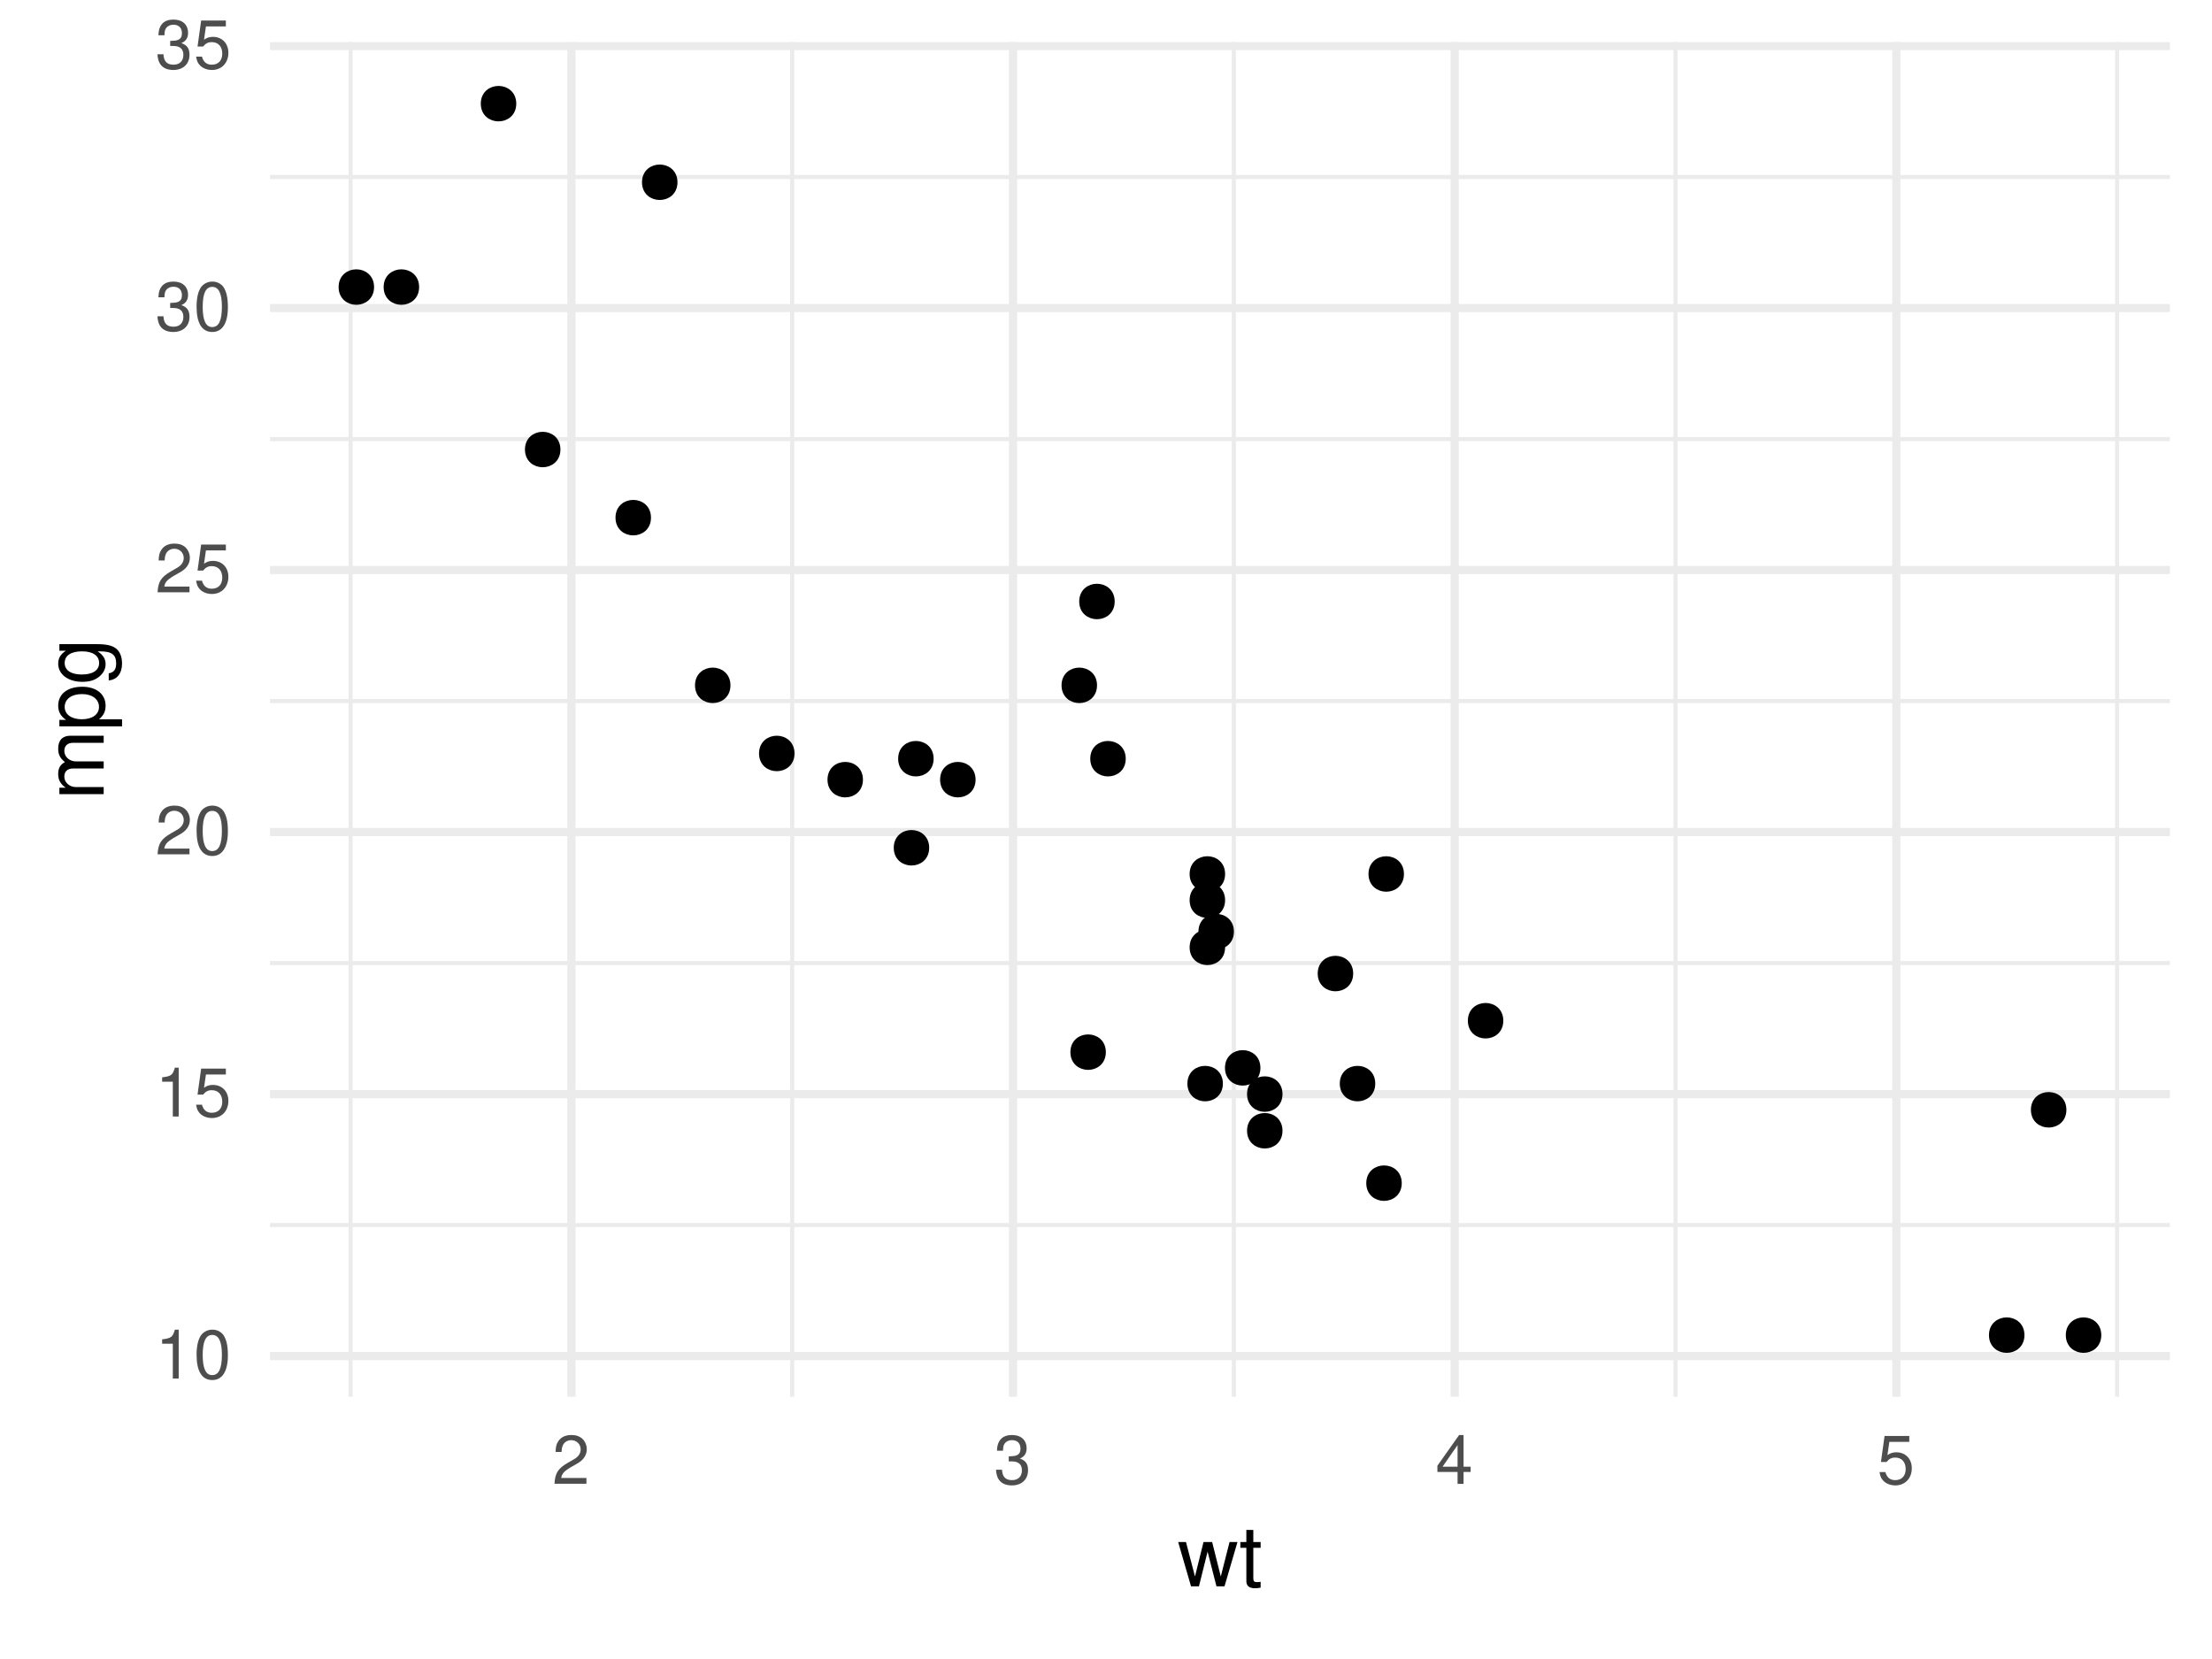
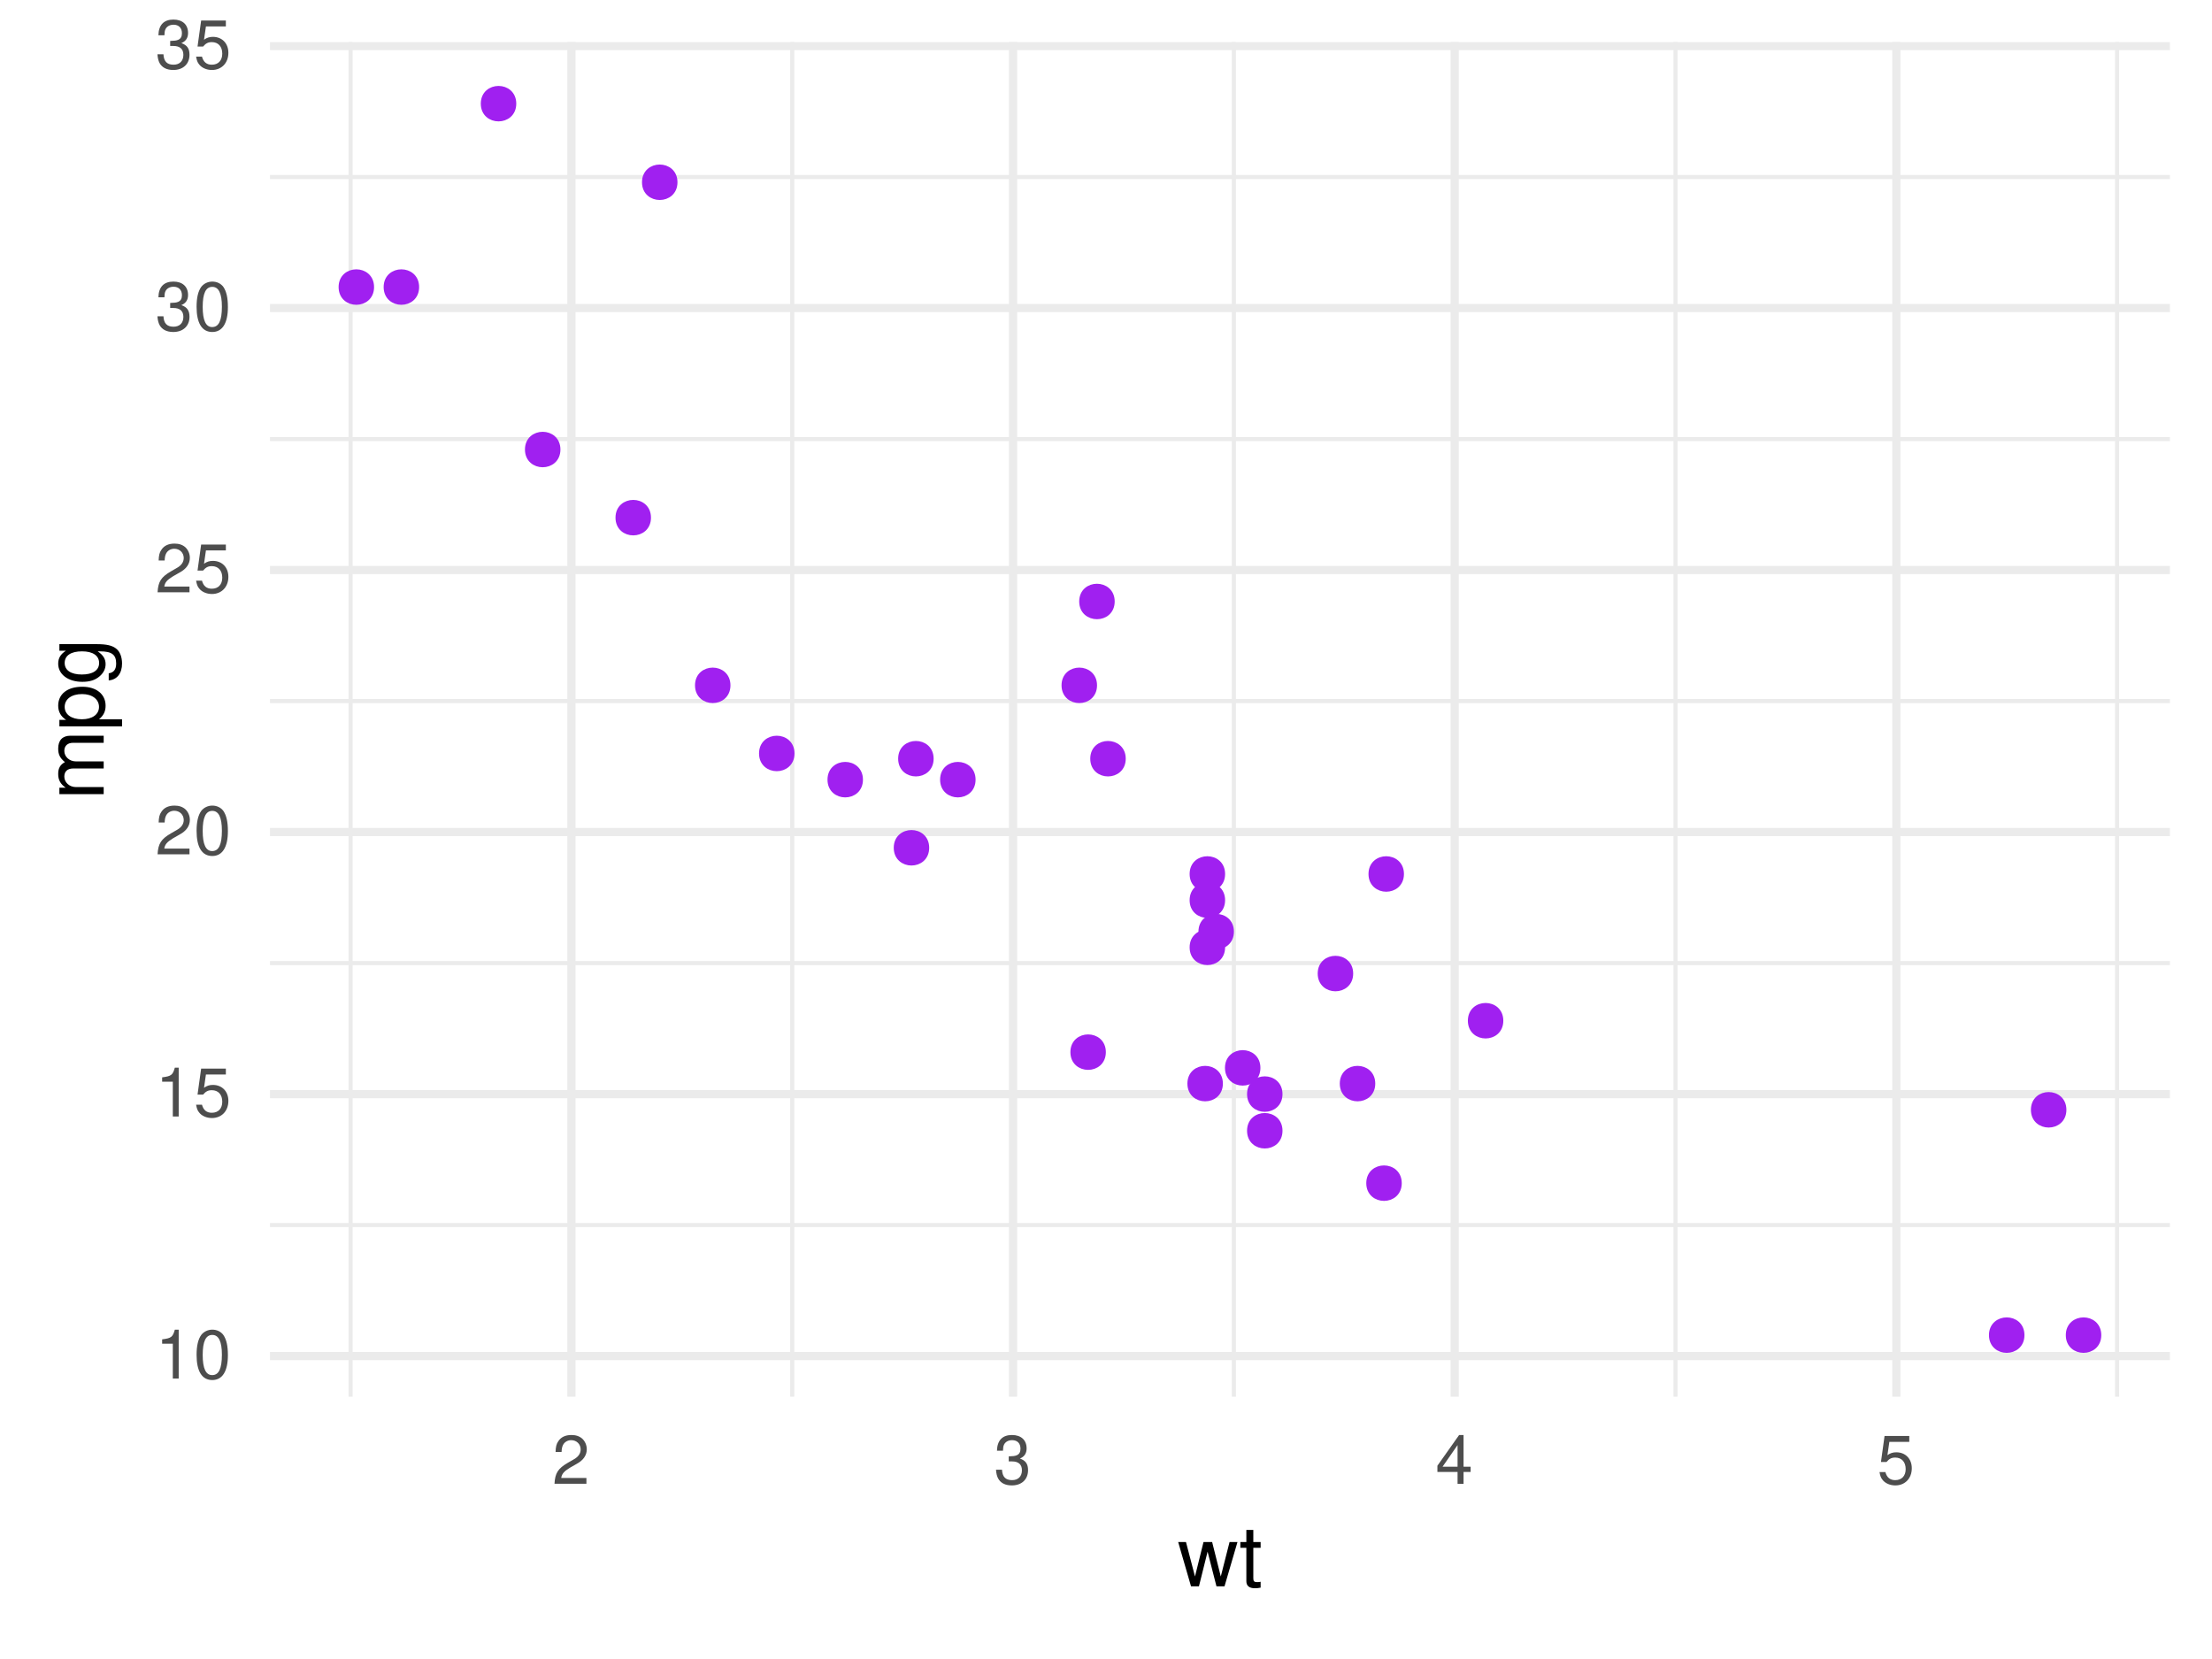
<svg xmlns="http://www.w3.org/2000/svg" xmlns:xlink="http://www.w3.org/1999/xlink" width="288pt" height="216pt" viewBox="0 0 288 216" version="1.1">
  <defs>
    <g>
      <symbol overflow="visible" id="glyph0-0">
        <path style="stroke:none;" d="" />
      </symbol>
      <symbol overflow="visible" id="glyph0-1">
        <path style="stroke:none;" d="M 2.281 -4.531 L 2.281 0 L 3.047 0 L 3.047 -6.359 L 2.547 -6.359 C 2.266 -5.391 2.094 -5.25 0.891 -5.094 L 0.891 -4.531 Z M 2.281 -4.531 " />
      </symbol>
      <symbol overflow="visible" id="glyph0-2">
        <path style="stroke:none;" d="M 2.422 -6.359 C 1.844 -6.359 1.312 -6.094 0.984 -5.672 C 0.578 -5.109 0.375 -4.25 0.375 -3.078 C 0.375 -0.938 1.078 0.203 2.422 0.203 C 3.734 0.203 4.453 -0.938 4.453 -3.031 C 4.453 -4.25 4.266 -5.078 3.859 -5.672 C 3.531 -6.109 3.016 -6.359 2.422 -6.359 Z M 2.422 -5.672 C 3.25 -5.672 3.672 -4.828 3.672 -3.094 C 3.672 -1.281 3.266 -0.438 2.406 -0.438 C 1.578 -0.438 1.172 -1.312 1.172 -3.062 C 1.172 -4.828 1.578 -5.672 2.422 -5.672 Z M 2.422 -5.672 " />
      </symbol>
      <symbol overflow="visible" id="glyph0-3">
        <path style="stroke:none;" d="M 4.188 -6.234 L 0.969 -6.234 L 0.5 -2.844 L 1.219 -2.844 C 1.578 -3.266 1.875 -3.422 2.359 -3.422 C 3.203 -3.422 3.719 -2.844 3.719 -1.922 C 3.719 -1.031 3.203 -0.484 2.359 -0.484 C 1.688 -0.484 1.266 -0.828 1.078 -1.531 L 0.312 -1.531 C 0.406 -1.016 0.5 -0.781 0.688 -0.547 C 1.031 -0.078 1.672 0.203 2.375 0.203 C 3.641 0.203 4.516 -0.719 4.516 -2.031 C 4.516 -3.266 3.688 -4.109 2.5 -4.109 C 2.062 -4.109 1.703 -4 1.344 -3.734 L 1.594 -5.469 L 4.188 -5.469 Z M 4.188 -6.234 " />
      </symbol>
      <symbol overflow="visible" id="glyph0-4">
        <path style="stroke:none;" d="M 4.453 -0.766 L 1.172 -0.766 C 1.25 -1.297 1.531 -1.625 2.297 -2.094 L 3.172 -2.594 C 4.047 -3.062 4.5 -3.719 4.5 -4.5 C 4.5 -5.031 4.281 -5.531 3.922 -5.875 C 3.547 -6.203 3.094 -6.359 2.5 -6.359 C 1.703 -6.359 1.125 -6.078 0.781 -5.531 C 0.547 -5.203 0.453 -4.797 0.438 -4.156 L 1.219 -4.156 C 1.234 -4.594 1.297 -4.844 1.406 -5.062 C 1.594 -5.438 2 -5.688 2.469 -5.688 C 3.172 -5.688 3.703 -5.172 3.703 -4.484 C 3.703 -3.969 3.406 -3.531 2.859 -3.219 L 2.047 -2.75 C 0.75 -2 0.375 -1.406 0.297 -0.016 L 4.453 -0.016 Z M 4.453 -0.766 " />
      </symbol>
      <symbol overflow="visible" id="glyph0-5">
        <path style="stroke:none;" d="M 1.938 -2.922 L 2.359 -2.922 C 3.203 -2.922 3.656 -2.531 3.656 -1.766 C 3.656 -0.969 3.172 -0.484 2.375 -0.484 C 1.516 -0.484 1.109 -0.922 1.062 -1.844 L 0.281 -1.844 C 0.312 -1.344 0.406 -1 0.547 -0.719 C 0.875 -0.109 1.484 0.203 2.344 0.203 C 3.625 0.203 4.453 -0.578 4.453 -1.781 C 4.453 -2.594 4.141 -3.031 3.391 -3.297 C 3.969 -3.531 4.266 -3.969 4.266 -4.609 C 4.266 -5.703 3.547 -6.359 2.359 -6.359 C 1.109 -6.359 0.438 -5.656 0.406 -4.312 L 1.188 -4.312 C 1.203 -4.703 1.234 -4.922 1.328 -5.109 C 1.5 -5.469 1.891 -5.688 2.375 -5.688 C 3.062 -5.688 3.469 -5.266 3.469 -4.578 C 3.469 -4.141 3.312 -3.859 2.969 -3.719 C 2.766 -3.625 2.484 -3.594 1.938 -3.578 Z M 1.938 -2.922 " />
      </symbol>
      <symbol overflow="visible" id="glyph0-6">
        <path style="stroke:none;" d="M 2.875 -1.547 L 2.875 0 L 3.656 0 L 3.656 -1.547 L 4.578 -1.547 L 4.578 -2.234 L 3.656 -2.234 L 3.656 -6.359 L 3.078 -6.359 L 0.25 -2.359 L 0.25 -1.547 Z M 2.875 -2.234 L 0.922 -2.234 L 2.875 -5.047 Z M 2.875 -2.234 " />
      </symbol>
      <symbol overflow="visible" id="glyph1-0">
        <path style="stroke:none;" d="" />
      </symbol>
      <symbol overflow="visible" id="glyph1-1">
        <path style="stroke:none;" d="M 6.094 0 L 7.781 -5.766 L 6.75 -5.766 L 5.609 -1.281 L 4.484 -5.766 L 3.359 -5.766 L 2.25 -1.281 L 1.078 -5.766 L 0.062 -5.766 L 1.734 0 L 2.766 0 L 3.891 -4.516 L 5.047 0 Z M 6.094 0 " />
      </symbol>
      <symbol overflow="visible" id="glyph1-2">
        <path style="stroke:none;" d="M 2.797 -5.766 L 1.844 -5.766 L 1.844 -7.344 L 0.938 -7.344 L 0.938 -5.766 L 0.156 -5.766 L 0.156 -5.016 L 0.938 -5.016 L 0.938 -0.656 C 0.938 -0.062 1.328 0.25 2.047 0.25 C 2.281 0.25 2.484 0.234 2.797 0.172 L 2.797 -0.594 C 2.656 -0.562 2.547 -0.547 2.359 -0.547 C 1.953 -0.547 1.844 -0.656 1.844 -1.062 L 1.844 -5.016 L 2.797 -5.016 Z M 2.797 -5.766 " />
      </symbol>
      <symbol overflow="visible" id="glyph2-0">
        <path style="stroke:none;" d="" />
      </symbol>
      <symbol overflow="visible" id="glyph2-1">
        <path style="stroke:none;" d="M -5.766 -0.766 L 0 -0.766 L 0 -1.688 L -3.625 -1.688 C -4.453 -1.688 -5.125 -2.297 -5.125 -3.047 C -5.125 -3.734 -4.703 -4.109 -3.969 -4.109 L 0 -4.109 L 0 -5.031 L -3.625 -5.031 C -4.453 -5.031 -5.125 -5.641 -5.125 -6.391 C -5.125 -7.062 -4.703 -7.453 -3.969 -7.453 L 0 -7.453 L 0 -8.375 L -4.328 -8.375 C -5.359 -8.375 -5.922 -7.781 -5.922 -6.703 C -5.922 -5.938 -5.703 -5.484 -5.047 -4.938 C -5.672 -4.594 -5.922 -4.141 -5.922 -3.391 C -5.922 -2.625 -5.641 -2.094 -4.953 -1.609 L -5.766 -1.609 Z M -5.766 -0.766 " />
      </symbol>
      <symbol overflow="visible" id="glyph2-2">
        <path style="stroke:none;" d="M 2.391 -0.594 L 2.391 -1.516 L -0.609 -1.516 C -0.016 -2 0.25 -2.547 0.25 -3.281 C 0.25 -4.781 -0.953 -5.75 -2.781 -5.75 C -4.719 -5.75 -5.922 -4.812 -5.922 -3.281 C -5.922 -2.5 -5.578 -1.875 -4.891 -1.438 L -5.766 -1.438 L -5.766 -0.594 Z M -5.078 -3.125 C -5.078 -4.141 -4.188 -4.797 -2.812 -4.797 C -1.5 -4.797 -0.609 -4.125 -0.609 -3.125 C -0.609 -2.141 -1.484 -1.516 -2.844 -1.516 C -4.188 -1.516 -5.078 -2.141 -5.078 -3.125 Z M -5.078 -3.125 " />
      </symbol>
      <symbol overflow="visible" id="glyph2-3">
        <path style="stroke:none;" d="M -5.766 -4.438 L -4.922 -4.438 C -5.625 -3.984 -5.922 -3.469 -5.922 -2.75 C -5.922 -1.359 -4.625 -0.391 -2.781 -0.391 C -1.812 -0.391 -1.109 -0.609 -0.531 -1.109 C -0.016 -1.547 0.25 -2.094 0.25 -2.688 C 0.25 -3.375 -0.062 -3.875 -0.781 -4.359 L -0.484 -4.359 C 1.062 -4.359 1.625 -3.922 1.625 -2.781 C 1.625 -2 1.312 -1.594 0.656 -1.5 L 0.656 -0.578 C 1.734 -0.656 2.391 -1.5 2.391 -2.766 C 2.391 -3.609 2.125 -4.312 1.656 -4.688 C 1.125 -5.125 0.406 -5.297 -0.953 -5.297 L -5.766 -5.297 Z M -5.078 -2.844 C -5.078 -3.812 -4.266 -4.359 -2.812 -4.359 C -1.406 -4.359 -0.594 -3.797 -0.594 -2.844 C -0.594 -1.891 -1.422 -1.344 -2.844 -1.344 C -4.25 -1.344 -5.078 -1.891 -5.078 -2.844 Z M -5.078 -2.844 " />
      </symbol>
    </g>
    <clipPath id="clip1">
      <path d="M 35.152 159 L 282.523 159 L 282.523 160 L 35.152 160 Z M 35.152 159 " />
    </clipPath>
    <clipPath id="clip2">
      <path d="M 35.152 125 L 282.523 125 L 282.523 126 L 35.152 126 Z M 35.152 125 " />
    </clipPath>
    <clipPath id="clip3">
      <path d="M 35.152 91 L 282.523 91 L 282.523 92 L 35.152 92 Z M 35.152 91 " />
    </clipPath>
    <clipPath id="clip4">
      <path d="M 35.152 56 L 282.523 56 L 282.523 58 L 35.152 58 Z M 35.152 56 " />
    </clipPath>
    <clipPath id="clip5">
      <path d="M 35.152 22 L 282.523 22 L 282.523 24 L 35.152 24 Z M 35.152 22 " />
    </clipPath>
    <clipPath id="clip6">
      <path d="M 45 5.48 L 46 5.48 L 46 181.852 L 45 181.852 Z M 45 5.48 " />
    </clipPath>
    <clipPath id="clip7">
      <path d="M 102 5.48 L 104 5.48 L 104 181.852 L 102 181.852 Z M 102 5.48 " />
    </clipPath>
    <clipPath id="clip8">
      <path d="M 160 5.48 L 161 5.48 L 161 181.852 L 160 181.852 Z M 160 5.48 " />
    </clipPath>
    <clipPath id="clip9">
      <path d="M 217 5.48 L 219 5.48 L 219 181.852 L 217 181.852 Z M 217 5.48 " />
    </clipPath>
    <clipPath id="clip10">
      <path d="M 275 5.48 L 276 5.48 L 276 181.852 L 275 181.852 Z M 275 5.48 " />
    </clipPath>
    <clipPath id="clip11">
      <path d="M 35.152 176 L 282.523 176 L 282.523 178 L 35.152 178 Z M 35.152 176 " />
    </clipPath>
    <clipPath id="clip12">
      <path d="M 35.152 141 L 282.523 141 L 282.523 143 L 35.152 143 Z M 35.152 141 " />
    </clipPath>
    <clipPath id="clip13">
      <path d="M 35.152 107 L 282.523 107 L 282.523 109 L 35.152 109 Z M 35.152 107 " />
    </clipPath>
    <clipPath id="clip14">
      <path d="M 35.152 73 L 282.523 73 L 282.523 75 L 35.152 75 Z M 35.152 73 " />
    </clipPath>
    <clipPath id="clip15">
      <path d="M 35.152 39 L 282.523 39 L 282.523 41 L 35.152 41 Z M 35.152 39 " />
    </clipPath>
    <clipPath id="clip16">
      <path d="M 35.152 5.48 L 282.523 5.48 L 282.523 7 L 35.152 7 Z M 35.152 5.48 " />
    </clipPath>
    <clipPath id="clip17">
      <path d="M 73 5.48 L 75 5.48 L 75 181.852 L 73 181.852 Z M 73 5.48 " />
    </clipPath>
    <clipPath id="clip18">
      <path d="M 131 5.48 L 133 5.48 L 133 181.852 L 131 181.852 Z M 131 5.48 " />
    </clipPath>
    <clipPath id="clip19">
      <path d="M 188 5.48 L 190 5.48 L 190 181.852 L 188 181.852 Z M 188 5.48 " />
    </clipPath>
    <clipPath id="clip20">
      <path d="M 246 5.48 L 248 5.48 L 248 181.852 L 246 181.852 Z M 246 5.48 " />
    </clipPath>
  </defs>
-   <g id="surface382">
+   <g id="surface362">
    <rect x="0" y="0" width="288" height="216" style="fill:rgb(100%,100%,100%);fill-opacity:1;stroke:none;" />
    <g clip-path="url(#clip1)" clip-rule="nonzero">
      <path style="fill:none;stroke-width:0.533;stroke-linecap:butt;stroke-linejoin:round;stroke:rgb(92.157%,92.157%,92.157%);stroke-opacity:1;stroke-miterlimit:10;" d="M 35.152 159.504 L 282.52 159.504 " />
    </g>
    <g clip-path="url(#clip2)" clip-rule="nonzero">
      <path style="fill:none;stroke-width:0.533;stroke-linecap:butt;stroke-linejoin:round;stroke:rgb(92.157%,92.157%,92.157%);stroke-opacity:1;stroke-miterlimit:10;" d="M 35.152 125.391 L 282.52 125.391 " />
    </g>
    <g clip-path="url(#clip3)" clip-rule="nonzero">
      <path style="fill:none;stroke-width:0.533;stroke-linecap:butt;stroke-linejoin:round;stroke:rgb(92.157%,92.157%,92.157%);stroke-opacity:1;stroke-miterlimit:10;" d="M 35.152 91.277 L 282.52 91.277 " />
    </g>
    <g clip-path="url(#clip4)" clip-rule="nonzero">
      <path style="fill:none;stroke-width:0.533;stroke-linecap:butt;stroke-linejoin:round;stroke:rgb(92.157%,92.157%,92.157%);stroke-opacity:1;stroke-miterlimit:10;" d="M 35.152 57.164 L 282.52 57.164 " />
    </g>
    <g clip-path="url(#clip5)" clip-rule="nonzero">
      <path style="fill:none;stroke-width:0.533;stroke-linecap:butt;stroke-linejoin:round;stroke:rgb(92.157%,92.157%,92.157%);stroke-opacity:1;stroke-miterlimit:10;" d="M 35.152 23.047 L 282.52 23.047 " />
    </g>
    <g clip-path="url(#clip6)" clip-rule="nonzero">
      <path style="fill:none;stroke-width:0.533;stroke-linecap:butt;stroke-linejoin:round;stroke:rgb(92.157%,92.157%,92.157%);stroke-opacity:1;stroke-miterlimit:10;" d="M 45.648 181.848 L 45.648 5.48 " />
    </g>
    <g clip-path="url(#clip7)" clip-rule="nonzero">
      <path style="fill:none;stroke-width:0.533;stroke-linecap:butt;stroke-linejoin:round;stroke:rgb(92.157%,92.157%,92.157%);stroke-opacity:1;stroke-miterlimit:10;" d="M 103.148 181.848 L 103.148 5.48 " />
    </g>
    <g clip-path="url(#clip8)" clip-rule="nonzero">
      <path style="fill:none;stroke-width:0.533;stroke-linecap:butt;stroke-linejoin:round;stroke:rgb(92.157%,92.157%,92.157%);stroke-opacity:1;stroke-miterlimit:10;" d="M 160.648 181.848 L 160.648 5.48 " />
    </g>
    <g clip-path="url(#clip9)" clip-rule="nonzero">
      <path style="fill:none;stroke-width:0.533;stroke-linecap:butt;stroke-linejoin:round;stroke:rgb(92.157%,92.157%,92.157%);stroke-opacity:1;stroke-miterlimit:10;" d="M 218.148 181.848 L 218.148 5.48 " />
    </g>
    <g clip-path="url(#clip10)" clip-rule="nonzero">
      <path style="fill:none;stroke-width:0.533;stroke-linecap:butt;stroke-linejoin:round;stroke:rgb(92.157%,92.157%,92.157%);stroke-opacity:1;stroke-miterlimit:10;" d="M 275.645 181.848 L 275.645 5.48 " />
    </g>
    <g clip-path="url(#clip11)" clip-rule="nonzero">
      <path style="fill:none;stroke-width:1.067;stroke-linecap:butt;stroke-linejoin:round;stroke:rgb(92.157%,92.157%,92.157%);stroke-opacity:1;stroke-miterlimit:10;" d="M 35.152 176.562 L 282.52 176.562 " />
    </g>
    <g clip-path="url(#clip12)" clip-rule="nonzero">
      <path style="fill:none;stroke-width:1.067;stroke-linecap:butt;stroke-linejoin:round;stroke:rgb(92.157%,92.157%,92.157%);stroke-opacity:1;stroke-miterlimit:10;" d="M 35.152 142.449 L 282.52 142.449 " />
    </g>
    <g clip-path="url(#clip13)" clip-rule="nonzero">
      <path style="fill:none;stroke-width:1.067;stroke-linecap:butt;stroke-linejoin:round;stroke:rgb(92.157%,92.157%,92.157%);stroke-opacity:1;stroke-miterlimit:10;" d="M 35.152 108.332 L 282.52 108.332 " />
    </g>
    <g clip-path="url(#clip14)" clip-rule="nonzero">
      <path style="fill:none;stroke-width:1.067;stroke-linecap:butt;stroke-linejoin:round;stroke:rgb(92.157%,92.157%,92.157%);stroke-opacity:1;stroke-miterlimit:10;" d="M 35.152 74.219 L 282.52 74.219 " />
    </g>
    <g clip-path="url(#clip15)" clip-rule="nonzero">
      <path style="fill:none;stroke-width:1.067;stroke-linecap:butt;stroke-linejoin:round;stroke:rgb(92.157%,92.157%,92.157%);stroke-opacity:1;stroke-miterlimit:10;" d="M 35.152 40.105 L 282.52 40.105 " />
    </g>
    <g clip-path="url(#clip16)" clip-rule="nonzero">
      <path style="fill:none;stroke-width:1.067;stroke-linecap:butt;stroke-linejoin:round;stroke:rgb(92.157%,92.157%,92.157%);stroke-opacity:1;stroke-miterlimit:10;" d="M 35.152 5.992 L 282.52 5.992 " />
    </g>
    <g clip-path="url(#clip17)" clip-rule="nonzero">
      <path style="fill:none;stroke-width:1.067;stroke-linecap:butt;stroke-linejoin:round;stroke:rgb(92.157%,92.157%,92.157%);stroke-opacity:1;stroke-miterlimit:10;" d="M 74.398 181.848 L 74.398 5.48 " />
    </g>
    <g clip-path="url(#clip18)" clip-rule="nonzero">
      <path style="fill:none;stroke-width:1.067;stroke-linecap:butt;stroke-linejoin:round;stroke:rgb(92.157%,92.157%,92.157%);stroke-opacity:1;stroke-miterlimit:10;" d="M 131.898 181.848 L 131.898 5.48 " />
    </g>
    <g clip-path="url(#clip19)" clip-rule="nonzero">
      <path style="fill:none;stroke-width:1.067;stroke-linecap:butt;stroke-linejoin:round;stroke:rgb(92.157%,92.157%,92.157%);stroke-opacity:1;stroke-miterlimit:10;" d="M 189.398 181.848 L 189.398 5.48 " />
    </g>
    <g clip-path="url(#clip20)" clip-rule="nonzero">
      <path style="fill:none;stroke-width:1.067;stroke-linecap:butt;stroke-linejoin:round;stroke:rgb(92.157%,92.157%,92.157%);stroke-opacity:1;stroke-miterlimit:10;" d="M 246.898 181.848 L 246.898 5.48 " />
    </g>
-     <path style="fill-rule:nonzero;fill:rgb(0%,0%,0%);fill-opacity:1;stroke-width:0.709;stroke-linecap:round;stroke-linejoin:round;stroke:rgb(0%,0%,0%);stroke-opacity:1;stroke-miterlimit:10;" d="M 112 101.512 C 112 104.117 108.094 104.117 108.094 101.512 C 108.094 98.902 112 98.902 112 101.512 " />
-     <path style="fill-rule:nonzero;fill:rgb(0%,0%,0%);fill-opacity:1;stroke-width:0.709;stroke-linecap:round;stroke-linejoin:round;stroke:rgb(0%,0%,0%);stroke-opacity:1;stroke-miterlimit:10;" d="M 126.664 101.512 C 126.664 104.117 122.754 104.117 122.754 101.512 C 122.754 98.902 126.664 98.902 126.664 101.512 " />
-     <path style="fill-rule:nonzero;fill:rgb(0%,0%,0%);fill-opacity:1;stroke-width:0.709;stroke-linecap:round;stroke-linejoin:round;stroke:rgb(0%,0%,0%);stroke-opacity:1;stroke-miterlimit:10;" d="M 94.75 89.23 C 94.75 91.836 90.844 91.836 90.844 89.23 C 90.844 86.625 94.75 86.625 94.75 89.23 " />
-     <path style="fill-rule:nonzero;fill:rgb(0%,0%,0%);fill-opacity:1;stroke-width:0.709;stroke-linecap:round;stroke-linejoin:round;stroke:rgb(0%,0%,0%);stroke-opacity:1;stroke-miterlimit:10;" d="M 146.215 98.781 C 146.215 101.387 142.305 101.387 142.305 98.781 C 142.305 96.176 146.215 96.176 146.215 98.781 " />
-     <path style="fill-rule:nonzero;fill:rgb(0%,0%,0%);fill-opacity:1;stroke-width:0.709;stroke-linecap:round;stroke-linejoin:round;stroke:rgb(0%,0%,0%);stroke-opacity:1;stroke-miterlimit:10;" d="M 159.152 117.203 C 159.152 119.809 155.242 119.809 155.242 117.203 C 155.242 114.598 159.152 114.598 159.152 117.203 " />
-     <path style="fill-rule:nonzero;fill:rgb(0%,0%,0%);fill-opacity:1;stroke-width:0.709;stroke-linecap:round;stroke-linejoin:round;stroke:rgb(0%,0%,0%);stroke-opacity:1;stroke-miterlimit:10;" d="M 160.301 121.297 C 160.301 123.902 156.391 123.902 156.391 121.297 C 156.391 118.691 160.301 118.691 160.301 121.297 " />
-     <path style="fill-rule:nonzero;fill:rgb(0%,0%,0%);fill-opacity:1;stroke-width:0.709;stroke-linecap:round;stroke-linejoin:round;stroke:rgb(0%,0%,0%);stroke-opacity:1;stroke-miterlimit:10;" d="M 166.625 147.223 C 166.625 149.828 162.719 149.828 162.719 147.223 C 162.719 144.617 166.625 144.617 166.625 147.223 " />
-     <path style="fill-rule:nonzero;fill:rgb(0%,0%,0%);fill-opacity:1;stroke-width:0.709;stroke-linecap:round;stroke-linejoin:round;stroke:rgb(0%,0%,0%);stroke-opacity:1;stroke-miterlimit:10;" d="M 144.777 78.312 C 144.777 80.918 140.867 80.918 140.867 78.312 C 140.867 75.707 144.777 75.707 144.777 78.312 " />
-     <path style="fill-rule:nonzero;fill:rgb(0%,0%,0%);fill-opacity:1;stroke-width:0.709;stroke-linecap:round;stroke-linejoin:round;stroke:rgb(0%,0%,0%);stroke-opacity:1;stroke-miterlimit:10;" d="M 142.477 89.23 C 142.477 91.836 138.566 91.836 138.566 89.23 C 138.566 86.625 142.477 86.625 142.477 89.23 " />
-     <path style="fill-rule:nonzero;fill:rgb(0%,0%,0%);fill-opacity:1;stroke-width:0.709;stroke-linecap:round;stroke-linejoin:round;stroke:rgb(0%,0%,0%);stroke-opacity:1;stroke-miterlimit:10;" d="M 159.152 113.793 C 159.152 116.398 155.242 116.398 155.242 113.793 C 155.242 111.184 159.152 111.184 159.152 113.793 " />
-     <path style="fill-rule:nonzero;fill:rgb(0%,0%,0%);fill-opacity:1;stroke-width:0.709;stroke-linecap:round;stroke-linejoin:round;stroke:rgb(0%,0%,0%);stroke-opacity:1;stroke-miterlimit:10;" d="M 159.152 123.344 C 159.152 125.949 155.242 125.949 155.242 123.344 C 155.242 120.738 159.152 120.738 159.152 123.344 " />
-     <path style="fill-rule:nonzero;fill:rgb(0%,0%,0%);fill-opacity:1;stroke-width:0.709;stroke-linecap:round;stroke-linejoin:round;stroke:rgb(0%,0%,0%);stroke-opacity:1;stroke-miterlimit:10;" d="M 195.375 132.895 C 195.375 135.504 191.469 135.504 191.469 132.895 C 191.469 130.289 195.375 130.289 195.375 132.895 " />
-     <path style="fill-rule:nonzero;fill:rgb(0%,0%,0%);fill-opacity:1;stroke-width:0.709;stroke-linecap:round;stroke-linejoin:round;stroke:rgb(0%,0%,0%);stroke-opacity:1;stroke-miterlimit:10;" d="M 175.828 126.754 C 175.828 129.363 171.918 129.363 171.918 126.754 C 171.918 124.148 175.828 124.148 175.828 126.754 " />
-     <path style="fill-rule:nonzero;fill:rgb(0%,0%,0%);fill-opacity:1;stroke-width:0.709;stroke-linecap:round;stroke-linejoin:round;stroke:rgb(0%,0%,0%);stroke-opacity:1;stroke-miterlimit:10;" d="M 178.703 141.082 C 178.703 143.688 174.793 143.688 174.793 141.082 C 174.793 138.477 178.703 138.477 178.703 141.082 " />
-     <path style="fill-rule:nonzero;fill:rgb(0%,0%,0%);fill-opacity:1;stroke-width:0.709;stroke-linecap:round;stroke-linejoin:round;stroke:rgb(0%,0%,0%);stroke-opacity:1;stroke-miterlimit:10;" d="M 263.227 173.832 C 263.227 176.438 259.316 176.438 259.316 173.832 C 259.316 171.227 263.227 171.227 263.227 173.832 " />
-     <path style="fill-rule:nonzero;fill:rgb(0%,0%,0%);fill-opacity:1;stroke-width:0.709;stroke-linecap:round;stroke-linejoin:round;stroke:rgb(0%,0%,0%);stroke-opacity:1;stroke-miterlimit:10;" d="M 273.23 173.832 C 273.23 176.438 269.32 176.438 269.32 173.832 C 269.32 171.227 273.23 171.227 273.23 173.832 " />
-     <path style="fill-rule:nonzero;fill:rgb(0%,0%,0%);fill-opacity:1;stroke-width:0.709;stroke-linecap:round;stroke-linejoin:round;stroke:rgb(0%,0%,0%);stroke-opacity:1;stroke-miterlimit:10;" d="M 268.688 144.496 C 268.688 147.102 264.777 147.102 264.777 144.496 C 264.777 141.887 268.688 141.887 268.688 144.496 " />
-     <path style="fill-rule:nonzero;fill:rgb(0%,0%,0%);fill-opacity:1;stroke-width:0.709;stroke-linecap:round;stroke-linejoin:round;stroke:rgb(0%,0%,0%);stroke-opacity:1;stroke-miterlimit:10;" d="M 87.852 23.73 C 87.852 26.336 83.941 26.336 83.941 23.73 C 83.941 21.125 87.852 21.125 87.852 23.73 " />
-     <path style="fill-rule:nonzero;fill:rgb(0%,0%,0%);fill-opacity:1;stroke-width:0.709;stroke-linecap:round;stroke-linejoin:round;stroke:rgb(0%,0%,0%);stroke-opacity:1;stroke-miterlimit:10;" d="M 54.215 37.375 C 54.215 39.984 50.305 39.984 50.305 37.375 C 50.305 34.77 54.215 34.77 54.215 37.375 " />
-     <path style="fill-rule:nonzero;fill:rgb(0%,0%,0%);fill-opacity:1;stroke-width:0.709;stroke-linecap:round;stroke-linejoin:round;stroke:rgb(0%,0%,0%);stroke-opacity:1;stroke-miterlimit:10;" d="M 66.863 13.496 C 66.863 16.102 62.953 16.102 62.953 13.496 C 62.953 10.891 66.863 10.891 66.863 13.496 " />
-     <path style="fill-rule:nonzero;fill:rgb(0%,0%,0%);fill-opacity:1;stroke-width:0.709;stroke-linecap:round;stroke-linejoin:round;stroke:rgb(0%,0%,0%);stroke-opacity:1;stroke-miterlimit:10;" d="M 103.09 98.098 C 103.09 100.707 99.18 100.707 99.18 98.098 C 99.18 95.492 103.09 95.492 103.09 98.098 " />
-     <path style="fill-rule:nonzero;fill:rgb(0%,0%,0%);fill-opacity:1;stroke-width:0.709;stroke-linecap:round;stroke-linejoin:round;stroke:rgb(0%,0%,0%);stroke-opacity:1;stroke-miterlimit:10;" d="M 163.75 139.035 C 163.75 141.641 159.844 141.641 159.844 139.035 C 159.844 136.43 163.75 136.43 163.75 139.035 " />
-     <path style="fill-rule:nonzero;fill:rgb(0%,0%,0%);fill-opacity:1;stroke-width:0.709;stroke-linecap:round;stroke-linejoin:round;stroke:rgb(0%,0%,0%);stroke-opacity:1;stroke-miterlimit:10;" d="M 158.863 141.082 C 158.863 143.688 154.953 143.688 154.953 141.082 C 154.953 138.477 158.863 138.477 158.863 141.082 " />
-     <path style="fill-rule:nonzero;fill:rgb(0%,0%,0%);fill-opacity:1;stroke-width:0.709;stroke-linecap:round;stroke-linejoin:round;stroke:rgb(0%,0%,0%);stroke-opacity:1;stroke-miterlimit:10;" d="M 182.152 154.047 C 182.152 156.652 178.242 156.652 178.242 154.047 C 178.242 151.441 182.152 151.441 182.152 154.047 " />
-     <path style="fill-rule:nonzero;fill:rgb(0%,0%,0%);fill-opacity:1;stroke-width:0.709;stroke-linecap:round;stroke-linejoin:round;stroke:rgb(0%,0%,0%);stroke-opacity:1;stroke-miterlimit:10;" d="M 182.438 113.793 C 182.438 116.398 178.531 116.398 178.531 113.793 C 178.531 111.184 182.438 111.184 182.438 113.793 " />
-     <path style="fill-rule:nonzero;fill:rgb(0%,0%,0%);fill-opacity:1;stroke-width:0.709;stroke-linecap:round;stroke-linejoin:round;stroke:rgb(0%,0%,0%);stroke-opacity:1;stroke-miterlimit:10;" d="M 72.613 58.527 C 72.613 61.133 68.703 61.133 68.703 58.527 C 68.703 55.922 72.613 55.922 72.613 58.527 " />
-     <path style="fill-rule:nonzero;fill:rgb(0%,0%,0%);fill-opacity:1;stroke-width:0.709;stroke-linecap:round;stroke-linejoin:round;stroke:rgb(0%,0%,0%);stroke-opacity:1;stroke-miterlimit:10;" d="M 84.402 67.398 C 84.402 70.004 80.492 70.004 80.492 67.398 C 80.492 64.789 84.402 64.789 84.402 67.398 " />
-     <path style="fill-rule:nonzero;fill:rgb(0%,0%,0%);fill-opacity:1;stroke-width:0.709;stroke-linecap:round;stroke-linejoin:round;stroke:rgb(0%,0%,0%);stroke-opacity:1;stroke-miterlimit:10;" d="M 48.348 37.375 C 48.348 39.984 44.441 39.984 44.441 37.375 C 44.441 34.77 48.348 34.77 48.348 37.375 " />
-     <path style="fill-rule:nonzero;fill:rgb(0%,0%,0%);fill-opacity:1;stroke-width:0.709;stroke-linecap:round;stroke-linejoin:round;stroke:rgb(0%,0%,0%);stroke-opacity:1;stroke-miterlimit:10;" d="M 143.625 136.988 C 143.625 139.594 139.719 139.594 139.719 136.988 C 139.719 134.383 143.625 134.383 143.625 136.988 " />
-     <path style="fill-rule:nonzero;fill:rgb(0%,0%,0%);fill-opacity:1;stroke-width:0.709;stroke-linecap:round;stroke-linejoin:round;stroke:rgb(0%,0%,0%);stroke-opacity:1;stroke-miterlimit:10;" d="M 120.625 110.379 C 120.625 112.988 116.719 112.988 116.719 110.379 C 116.719 107.773 120.625 107.773 120.625 110.379 " />
-     <path style="fill-rule:nonzero;fill:rgb(0%,0%,0%);fill-opacity:1;stroke-width:0.709;stroke-linecap:round;stroke-linejoin:round;stroke:rgb(0%,0%,0%);stroke-opacity:1;stroke-miterlimit:10;" d="M 166.625 142.449 C 166.625 145.055 162.719 145.055 162.719 142.449 C 162.719 139.84 166.625 139.84 166.625 142.449 " />
-     <path style="fill-rule:nonzero;fill:rgb(0%,0%,0%);fill-opacity:1;stroke-width:0.709;stroke-linecap:round;stroke-linejoin:round;stroke:rgb(0%,0%,0%);stroke-opacity:1;stroke-miterlimit:10;" d="M 121.203 98.781 C 121.203 101.387 117.293 101.387 117.293 98.781 C 117.293 96.176 121.203 96.176 121.203 98.781 " />
+     <path style="fill-rule:nonzero;fill:rgb(62.745%,12.549%,94.118%);fill-opacity:1;stroke-width:0.709;stroke-linecap:round;stroke-linejoin:round;stroke:rgb(62.745%,12.549%,94.118%);stroke-opacity:1;stroke-miterlimit:10;" d="M 112 101.512 C 112 104.117 108.094 104.117 108.094 101.512 C 108.094 98.902 112 98.902 112 101.512 " />
+     <path style="fill-rule:nonzero;fill:rgb(62.745%,12.549%,94.118%);fill-opacity:1;stroke-width:0.709;stroke-linecap:round;stroke-linejoin:round;stroke:rgb(62.745%,12.549%,94.118%);stroke-opacity:1;stroke-miterlimit:10;" d="M 126.664 101.512 C 126.664 104.117 122.754 104.117 122.754 101.512 C 122.754 98.902 126.664 98.902 126.664 101.512 " />
+     <path style="fill-rule:nonzero;fill:rgb(62.745%,12.549%,94.118%);fill-opacity:1;stroke-width:0.709;stroke-linecap:round;stroke-linejoin:round;stroke:rgb(62.745%,12.549%,94.118%);stroke-opacity:1;stroke-miterlimit:10;" d="M 94.75 89.23 C 94.75 91.836 90.844 91.836 90.844 89.23 C 90.844 86.625 94.75 86.625 94.75 89.23 " />
+     <path style="fill-rule:nonzero;fill:rgb(62.745%,12.549%,94.118%);fill-opacity:1;stroke-width:0.709;stroke-linecap:round;stroke-linejoin:round;stroke:rgb(62.745%,12.549%,94.118%);stroke-opacity:1;stroke-miterlimit:10;" d="M 146.215 98.781 C 146.215 101.387 142.305 101.387 142.305 98.781 C 142.305 96.176 146.215 96.176 146.215 98.781 " />
+     <path style="fill-rule:nonzero;fill:rgb(62.745%,12.549%,94.118%);fill-opacity:1;stroke-width:0.709;stroke-linecap:round;stroke-linejoin:round;stroke:rgb(62.745%,12.549%,94.118%);stroke-opacity:1;stroke-miterlimit:10;" d="M 159.152 117.203 C 159.152 119.809 155.242 119.809 155.242 117.203 C 155.242 114.598 159.152 114.598 159.152 117.203 " />
+     <path style="fill-rule:nonzero;fill:rgb(62.745%,12.549%,94.118%);fill-opacity:1;stroke-width:0.709;stroke-linecap:round;stroke-linejoin:round;stroke:rgb(62.745%,12.549%,94.118%);stroke-opacity:1;stroke-miterlimit:10;" d="M 160.301 121.297 C 160.301 123.902 156.391 123.902 156.391 121.297 C 156.391 118.691 160.301 118.691 160.301 121.297 " />
+     <path style="fill-rule:nonzero;fill:rgb(62.745%,12.549%,94.118%);fill-opacity:1;stroke-width:0.709;stroke-linecap:round;stroke-linejoin:round;stroke:rgb(62.745%,12.549%,94.118%);stroke-opacity:1;stroke-miterlimit:10;" d="M 166.625 147.223 C 166.625 149.828 162.719 149.828 162.719 147.223 C 162.719 144.617 166.625 144.617 166.625 147.223 " />
+     <path style="fill-rule:nonzero;fill:rgb(62.745%,12.549%,94.118%);fill-opacity:1;stroke-width:0.709;stroke-linecap:round;stroke-linejoin:round;stroke:rgb(62.745%,12.549%,94.118%);stroke-opacity:1;stroke-miterlimit:10;" d="M 144.777 78.312 C 144.777 80.918 140.867 80.918 140.867 78.312 C 140.867 75.707 144.777 75.707 144.777 78.312 " />
+     <path style="fill-rule:nonzero;fill:rgb(62.745%,12.549%,94.118%);fill-opacity:1;stroke-width:0.709;stroke-linecap:round;stroke-linejoin:round;stroke:rgb(62.745%,12.549%,94.118%);stroke-opacity:1;stroke-miterlimit:10;" d="M 142.477 89.23 C 142.477 91.836 138.566 91.836 138.566 89.23 C 138.566 86.625 142.477 86.625 142.477 89.23 " />
+     <path style="fill-rule:nonzero;fill:rgb(62.745%,12.549%,94.118%);fill-opacity:1;stroke-width:0.709;stroke-linecap:round;stroke-linejoin:round;stroke:rgb(62.745%,12.549%,94.118%);stroke-opacity:1;stroke-miterlimit:10;" d="M 159.152 113.793 C 159.152 116.398 155.242 116.398 155.242 113.793 C 155.242 111.184 159.152 111.184 159.152 113.793 " />
+     <path style="fill-rule:nonzero;fill:rgb(62.745%,12.549%,94.118%);fill-opacity:1;stroke-width:0.709;stroke-linecap:round;stroke-linejoin:round;stroke:rgb(62.745%,12.549%,94.118%);stroke-opacity:1;stroke-miterlimit:10;" d="M 159.152 123.344 C 159.152 125.949 155.242 125.949 155.242 123.344 C 155.242 120.738 159.152 120.738 159.152 123.344 " />
+     <path style="fill-rule:nonzero;fill:rgb(62.745%,12.549%,94.118%);fill-opacity:1;stroke-width:0.709;stroke-linecap:round;stroke-linejoin:round;stroke:rgb(62.745%,12.549%,94.118%);stroke-opacity:1;stroke-miterlimit:10;" d="M 195.375 132.895 C 195.375 135.504 191.469 135.504 191.469 132.895 C 191.469 130.289 195.375 130.289 195.375 132.895 " />
+     <path style="fill-rule:nonzero;fill:rgb(62.745%,12.549%,94.118%);fill-opacity:1;stroke-width:0.709;stroke-linecap:round;stroke-linejoin:round;stroke:rgb(62.745%,12.549%,94.118%);stroke-opacity:1;stroke-miterlimit:10;" d="M 175.828 126.754 C 175.828 129.363 171.918 129.363 171.918 126.754 C 171.918 124.148 175.828 124.148 175.828 126.754 " />
+     <path style="fill-rule:nonzero;fill:rgb(62.745%,12.549%,94.118%);fill-opacity:1;stroke-width:0.709;stroke-linecap:round;stroke-linejoin:round;stroke:rgb(62.745%,12.549%,94.118%);stroke-opacity:1;stroke-miterlimit:10;" d="M 178.703 141.082 C 178.703 143.688 174.793 143.688 174.793 141.082 C 174.793 138.477 178.703 138.477 178.703 141.082 " />
+     <path style="fill-rule:nonzero;fill:rgb(62.745%,12.549%,94.118%);fill-opacity:1;stroke-width:0.709;stroke-linecap:round;stroke-linejoin:round;stroke:rgb(62.745%,12.549%,94.118%);stroke-opacity:1;stroke-miterlimit:10;" d="M 263.227 173.832 C 263.227 176.438 259.316 176.438 259.316 173.832 C 259.316 171.227 263.227 171.227 263.227 173.832 " />
+     <path style="fill-rule:nonzero;fill:rgb(62.745%,12.549%,94.118%);fill-opacity:1;stroke-width:0.709;stroke-linecap:round;stroke-linejoin:round;stroke:rgb(62.745%,12.549%,94.118%);stroke-opacity:1;stroke-miterlimit:10;" d="M 273.23 173.832 C 273.23 176.438 269.32 176.438 269.32 173.832 C 269.32 171.227 273.23 171.227 273.23 173.832 " />
+     <path style="fill-rule:nonzero;fill:rgb(62.745%,12.549%,94.118%);fill-opacity:1;stroke-width:0.709;stroke-linecap:round;stroke-linejoin:round;stroke:rgb(62.745%,12.549%,94.118%);stroke-opacity:1;stroke-miterlimit:10;" d="M 268.688 144.496 C 268.688 147.102 264.777 147.102 264.777 144.496 C 264.777 141.887 268.688 141.887 268.688 144.496 " />
+     <path style="fill-rule:nonzero;fill:rgb(62.745%,12.549%,94.118%);fill-opacity:1;stroke-width:0.709;stroke-linecap:round;stroke-linejoin:round;stroke:rgb(62.745%,12.549%,94.118%);stroke-opacity:1;stroke-miterlimit:10;" d="M 87.852 23.73 C 87.852 26.336 83.941 26.336 83.941 23.73 C 83.941 21.125 87.852 21.125 87.852 23.73 " />
+     <path style="fill-rule:nonzero;fill:rgb(62.745%,12.549%,94.118%);fill-opacity:1;stroke-width:0.709;stroke-linecap:round;stroke-linejoin:round;stroke:rgb(62.745%,12.549%,94.118%);stroke-opacity:1;stroke-miterlimit:10;" d="M 54.215 37.375 C 54.215 39.984 50.305 39.984 50.305 37.375 C 50.305 34.77 54.215 34.77 54.215 37.375 " />
+     <path style="fill-rule:nonzero;fill:rgb(62.745%,12.549%,94.118%);fill-opacity:1;stroke-width:0.709;stroke-linecap:round;stroke-linejoin:round;stroke:rgb(62.745%,12.549%,94.118%);stroke-opacity:1;stroke-miterlimit:10;" d="M 66.863 13.496 C 66.863 16.102 62.953 16.102 62.953 13.496 C 62.953 10.891 66.863 10.891 66.863 13.496 " />
+     <path style="fill-rule:nonzero;fill:rgb(62.745%,12.549%,94.118%);fill-opacity:1;stroke-width:0.709;stroke-linecap:round;stroke-linejoin:round;stroke:rgb(62.745%,12.549%,94.118%);stroke-opacity:1;stroke-miterlimit:10;" d="M 103.09 98.098 C 103.09 100.707 99.18 100.707 99.18 98.098 C 99.18 95.492 103.09 95.492 103.09 98.098 " />
+     <path style="fill-rule:nonzero;fill:rgb(62.745%,12.549%,94.118%);fill-opacity:1;stroke-width:0.709;stroke-linecap:round;stroke-linejoin:round;stroke:rgb(62.745%,12.549%,94.118%);stroke-opacity:1;stroke-miterlimit:10;" d="M 163.75 139.035 C 163.75 141.641 159.844 141.641 159.844 139.035 C 159.844 136.43 163.75 136.43 163.75 139.035 " />
+     <path style="fill-rule:nonzero;fill:rgb(62.745%,12.549%,94.118%);fill-opacity:1;stroke-width:0.709;stroke-linecap:round;stroke-linejoin:round;stroke:rgb(62.745%,12.549%,94.118%);stroke-opacity:1;stroke-miterlimit:10;" d="M 158.863 141.082 C 158.863 143.688 154.953 143.688 154.953 141.082 C 154.953 138.477 158.863 138.477 158.863 141.082 " />
+     <path style="fill-rule:nonzero;fill:rgb(62.745%,12.549%,94.118%);fill-opacity:1;stroke-width:0.709;stroke-linecap:round;stroke-linejoin:round;stroke:rgb(62.745%,12.549%,94.118%);stroke-opacity:1;stroke-miterlimit:10;" d="M 182.152 154.047 C 182.152 156.652 178.242 156.652 178.242 154.047 C 178.242 151.441 182.152 151.441 182.152 154.047 " />
+     <path style="fill-rule:nonzero;fill:rgb(62.745%,12.549%,94.118%);fill-opacity:1;stroke-width:0.709;stroke-linecap:round;stroke-linejoin:round;stroke:rgb(62.745%,12.549%,94.118%);stroke-opacity:1;stroke-miterlimit:10;" d="M 182.438 113.793 C 182.438 116.398 178.531 116.398 178.531 113.793 C 178.531 111.184 182.438 111.184 182.438 113.793 " />
+     <path style="fill-rule:nonzero;fill:rgb(62.745%,12.549%,94.118%);fill-opacity:1;stroke-width:0.709;stroke-linecap:round;stroke-linejoin:round;stroke:rgb(62.745%,12.549%,94.118%);stroke-opacity:1;stroke-miterlimit:10;" d="M 72.613 58.527 C 72.613 61.133 68.703 61.133 68.703 58.527 C 68.703 55.922 72.613 55.922 72.613 58.527 " />
+     <path style="fill-rule:nonzero;fill:rgb(62.745%,12.549%,94.118%);fill-opacity:1;stroke-width:0.709;stroke-linecap:round;stroke-linejoin:round;stroke:rgb(62.745%,12.549%,94.118%);stroke-opacity:1;stroke-miterlimit:10;" d="M 84.402 67.398 C 84.402 70.004 80.492 70.004 80.492 67.398 C 80.492 64.789 84.402 64.789 84.402 67.398 " />
+     <path style="fill-rule:nonzero;fill:rgb(62.745%,12.549%,94.118%);fill-opacity:1;stroke-width:0.709;stroke-linecap:round;stroke-linejoin:round;stroke:rgb(62.745%,12.549%,94.118%);stroke-opacity:1;stroke-miterlimit:10;" d="M 48.348 37.375 C 48.348 39.984 44.441 39.984 44.441 37.375 C 44.441 34.77 48.348 34.77 48.348 37.375 " />
+     <path style="fill-rule:nonzero;fill:rgb(62.745%,12.549%,94.118%);fill-opacity:1;stroke-width:0.709;stroke-linecap:round;stroke-linejoin:round;stroke:rgb(62.745%,12.549%,94.118%);stroke-opacity:1;stroke-miterlimit:10;" d="M 143.625 136.988 C 143.625 139.594 139.719 139.594 139.719 136.988 C 139.719 134.383 143.625 134.383 143.625 136.988 " />
+     <path style="fill-rule:nonzero;fill:rgb(62.745%,12.549%,94.118%);fill-opacity:1;stroke-width:0.709;stroke-linecap:round;stroke-linejoin:round;stroke:rgb(62.745%,12.549%,94.118%);stroke-opacity:1;stroke-miterlimit:10;" d="M 120.625 110.379 C 120.625 112.988 116.719 112.988 116.719 110.379 C 116.719 107.773 120.625 107.773 120.625 110.379 " />
+     <path style="fill-rule:nonzero;fill:rgb(62.745%,12.549%,94.118%);fill-opacity:1;stroke-width:0.709;stroke-linecap:round;stroke-linejoin:round;stroke:rgb(62.745%,12.549%,94.118%);stroke-opacity:1;stroke-miterlimit:10;" d="M 166.625 142.449 C 166.625 145.055 162.719 145.055 162.719 142.449 C 162.719 139.84 166.625 139.84 166.625 142.449 " />
+     <path style="fill-rule:nonzero;fill:rgb(62.745%,12.549%,94.118%);fill-opacity:1;stroke-width:0.709;stroke-linecap:round;stroke-linejoin:round;stroke:rgb(62.745%,12.549%,94.118%);stroke-opacity:1;stroke-miterlimit:10;" d="M 121.203 98.781 C 121.203 101.387 117.293 101.387 117.293 98.781 C 117.293 96.176 121.203 96.176 121.203 98.781 " />
    <g style="fill:rgb(30.196%,30.196%,30.196%);fill-opacity:1;">
      <use xlink:href="#glyph0-1" x="20.219" y="179.478" />
      <use xlink:href="#glyph0-2" x="25.219" y="179.478" />
    </g>
    <g style="fill:rgb(30.196%,30.196%,30.196%);fill-opacity:1;">
      <use xlink:href="#glyph0-1" x="20.219" y="145.364" />
      <use xlink:href="#glyph0-3" x="25.219" y="145.364" />
    </g>
    <g style="fill:rgb(30.196%,30.196%,30.196%);fill-opacity:1;">
      <use xlink:href="#glyph0-4" x="20.219" y="111.247" />
      <use xlink:href="#glyph0-2" x="25.219" y="111.247" />
    </g>
    <g style="fill:rgb(30.196%,30.196%,30.196%);fill-opacity:1;">
      <use xlink:href="#glyph0-4" x="20.219" y="77.134" />
      <use xlink:href="#glyph0-3" x="25.219" y="77.134" />
    </g>
    <g style="fill:rgb(30.196%,30.196%,30.196%);fill-opacity:1;">
      <use xlink:href="#glyph0-5" x="20.219" y="43.021" />
      <use xlink:href="#glyph0-2" x="25.219" y="43.021" />
    </g>
    <g style="fill:rgb(30.196%,30.196%,30.196%);fill-opacity:1;">
      <use xlink:href="#glyph0-5" x="20.219" y="8.907" />
      <use xlink:href="#glyph0-3" x="25.219" y="8.907" />
    </g>
    <g style="fill:rgb(30.196%,30.196%,30.196%);fill-opacity:1;">
      <use xlink:href="#glyph0-4" x="71.898" y="193.196" />
    </g>
    <g style="fill:rgb(30.196%,30.196%,30.196%);fill-opacity:1;">
      <use xlink:href="#glyph0-5" x="129.398" y="193.196" />
    </g>
    <g style="fill:rgb(30.196%,30.196%,30.196%);fill-opacity:1;">
      <use xlink:href="#glyph0-6" x="186.898" y="193.196" />
    </g>
    <g style="fill:rgb(30.196%,30.196%,30.196%);fill-opacity:1;">
      <use xlink:href="#glyph0-3" x="244.398" y="193.196" />
    </g>
    <g style="fill:rgb(0%,0%,0%);fill-opacity:1;">
      <use xlink:href="#glyph1-1" x="153.336" y="206.538" />
      <use xlink:href="#glyph1-2" x="161.336" y="206.538" />
    </g>
    <g style="fill:rgb(0%,0%,0%);fill-opacity:1;">
      <use xlink:href="#glyph2-1" x="13.499" y="104.164" />
      <use xlink:href="#glyph2-2" x="13.499" y="95.164" />
      <use xlink:href="#glyph2-3" x="13.499" y="89.164" />
    </g>
  </g>
</svg>
